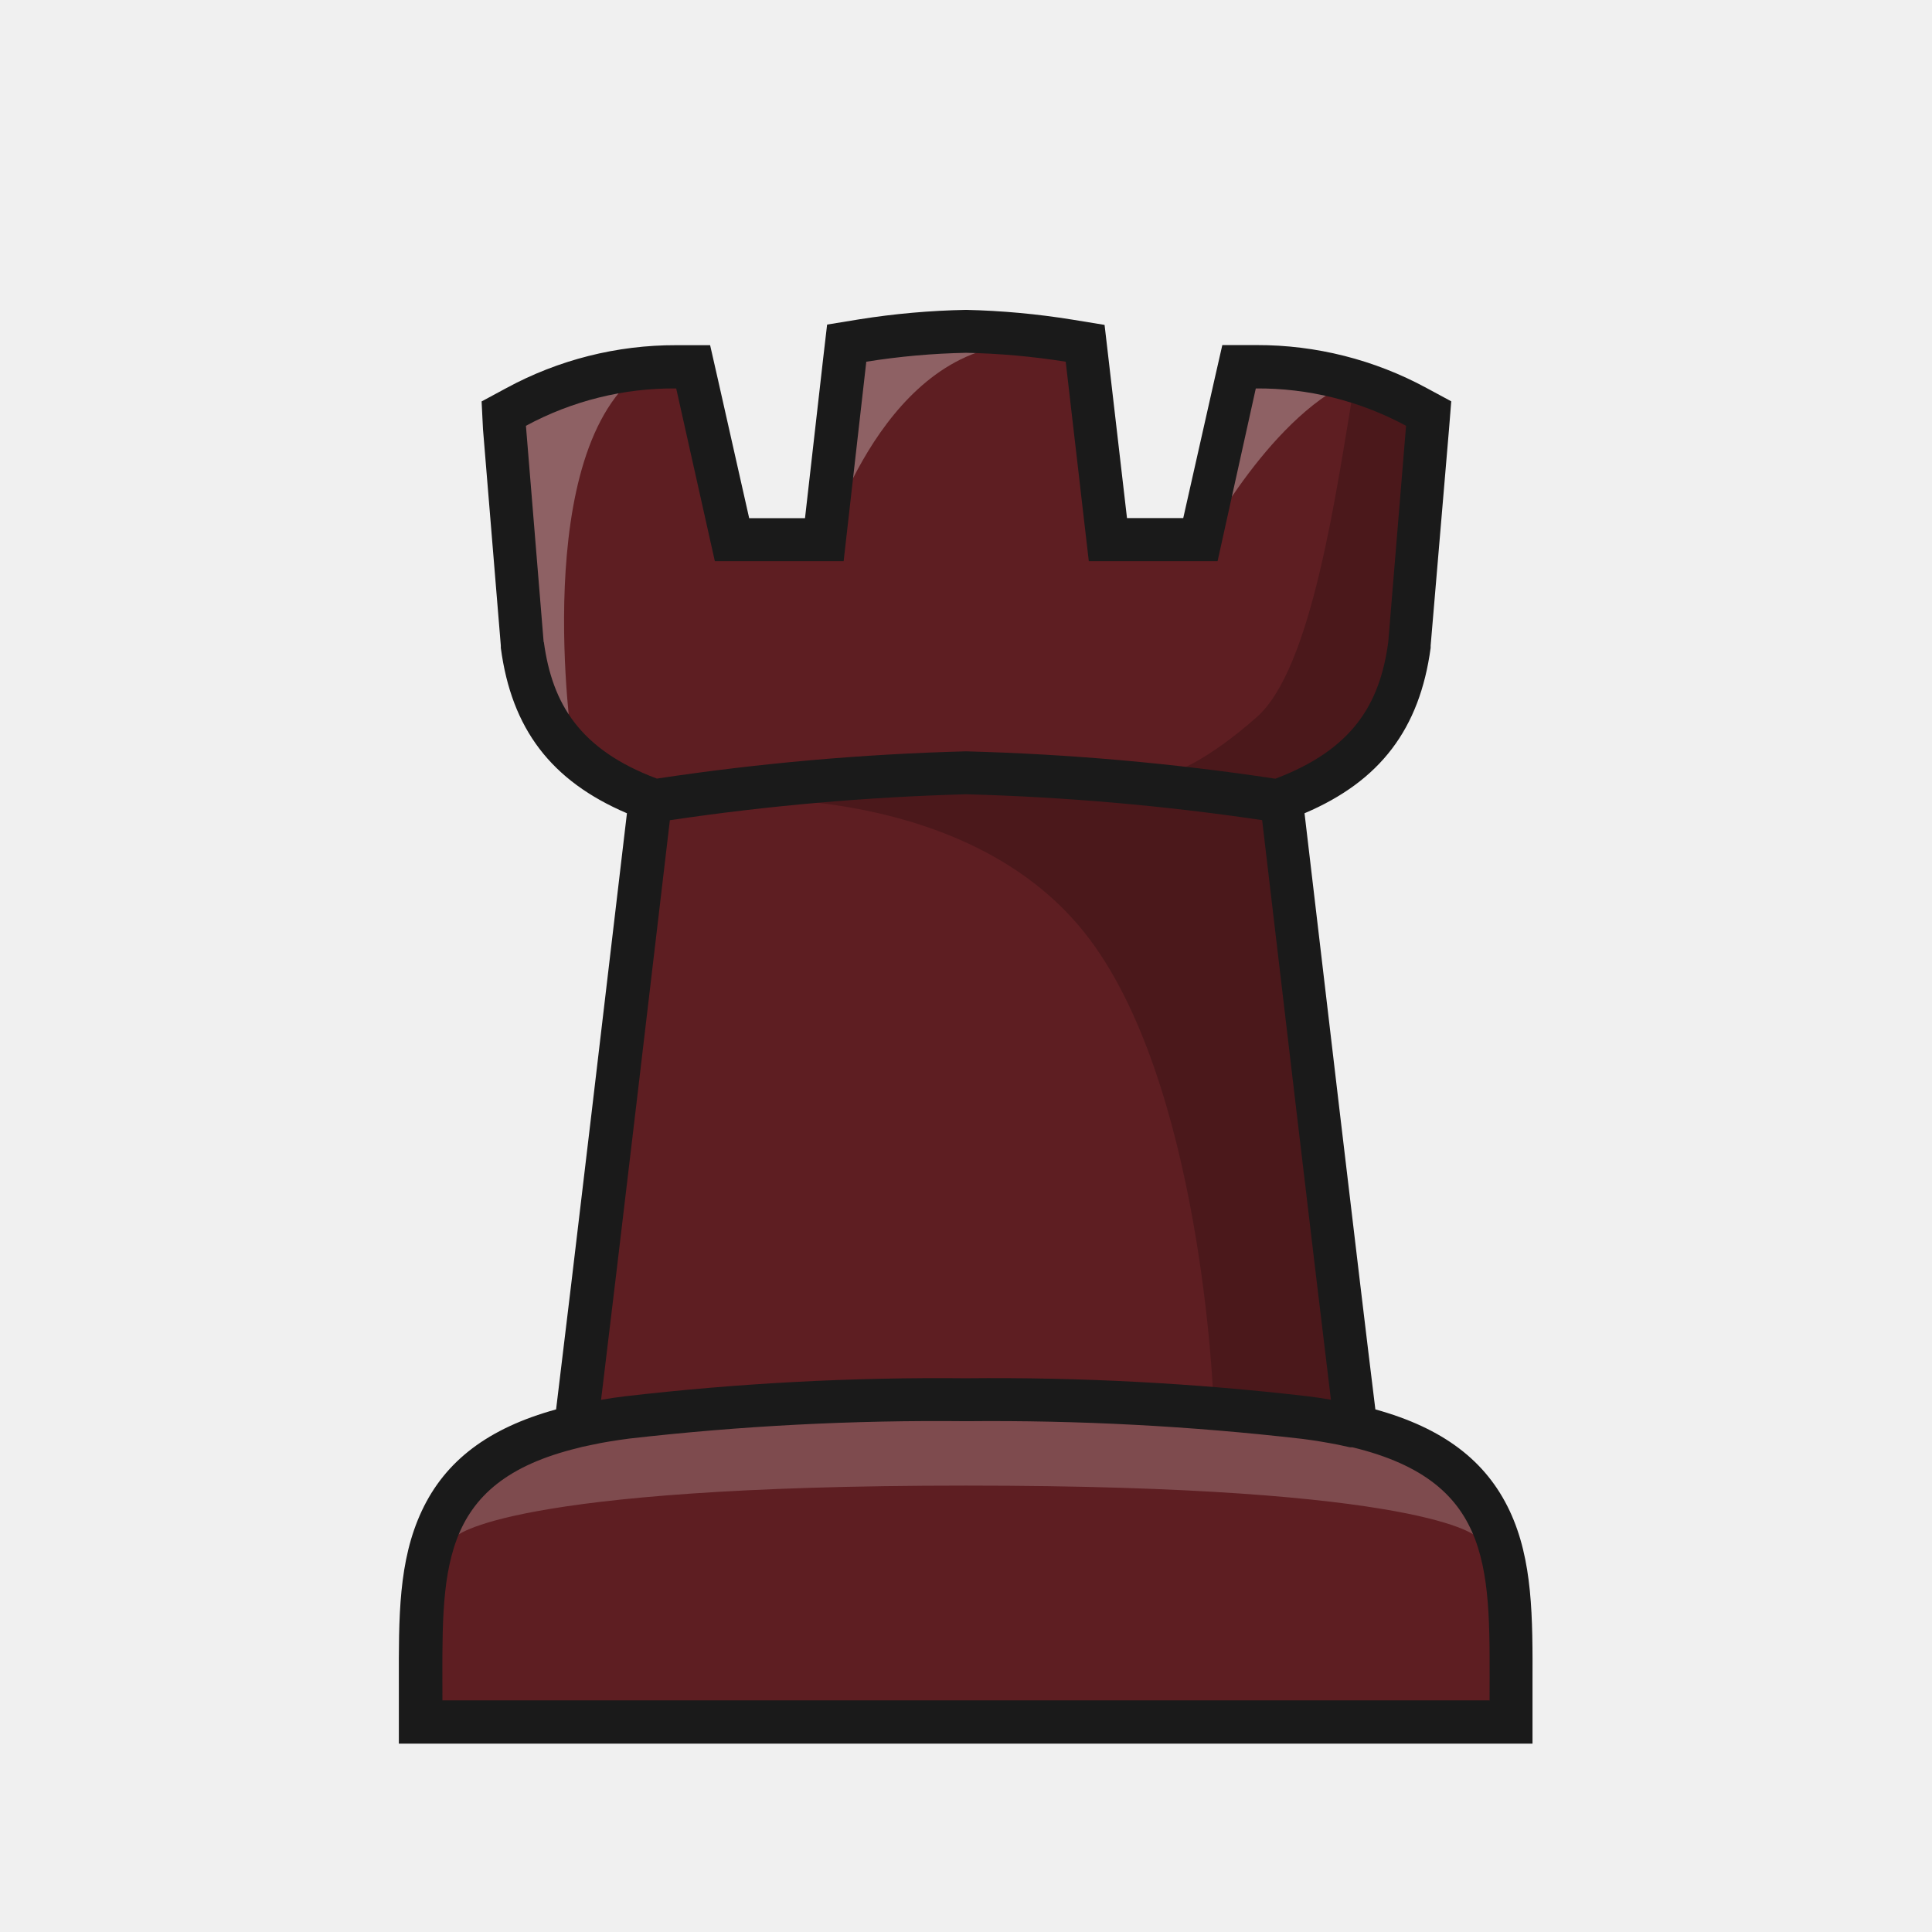
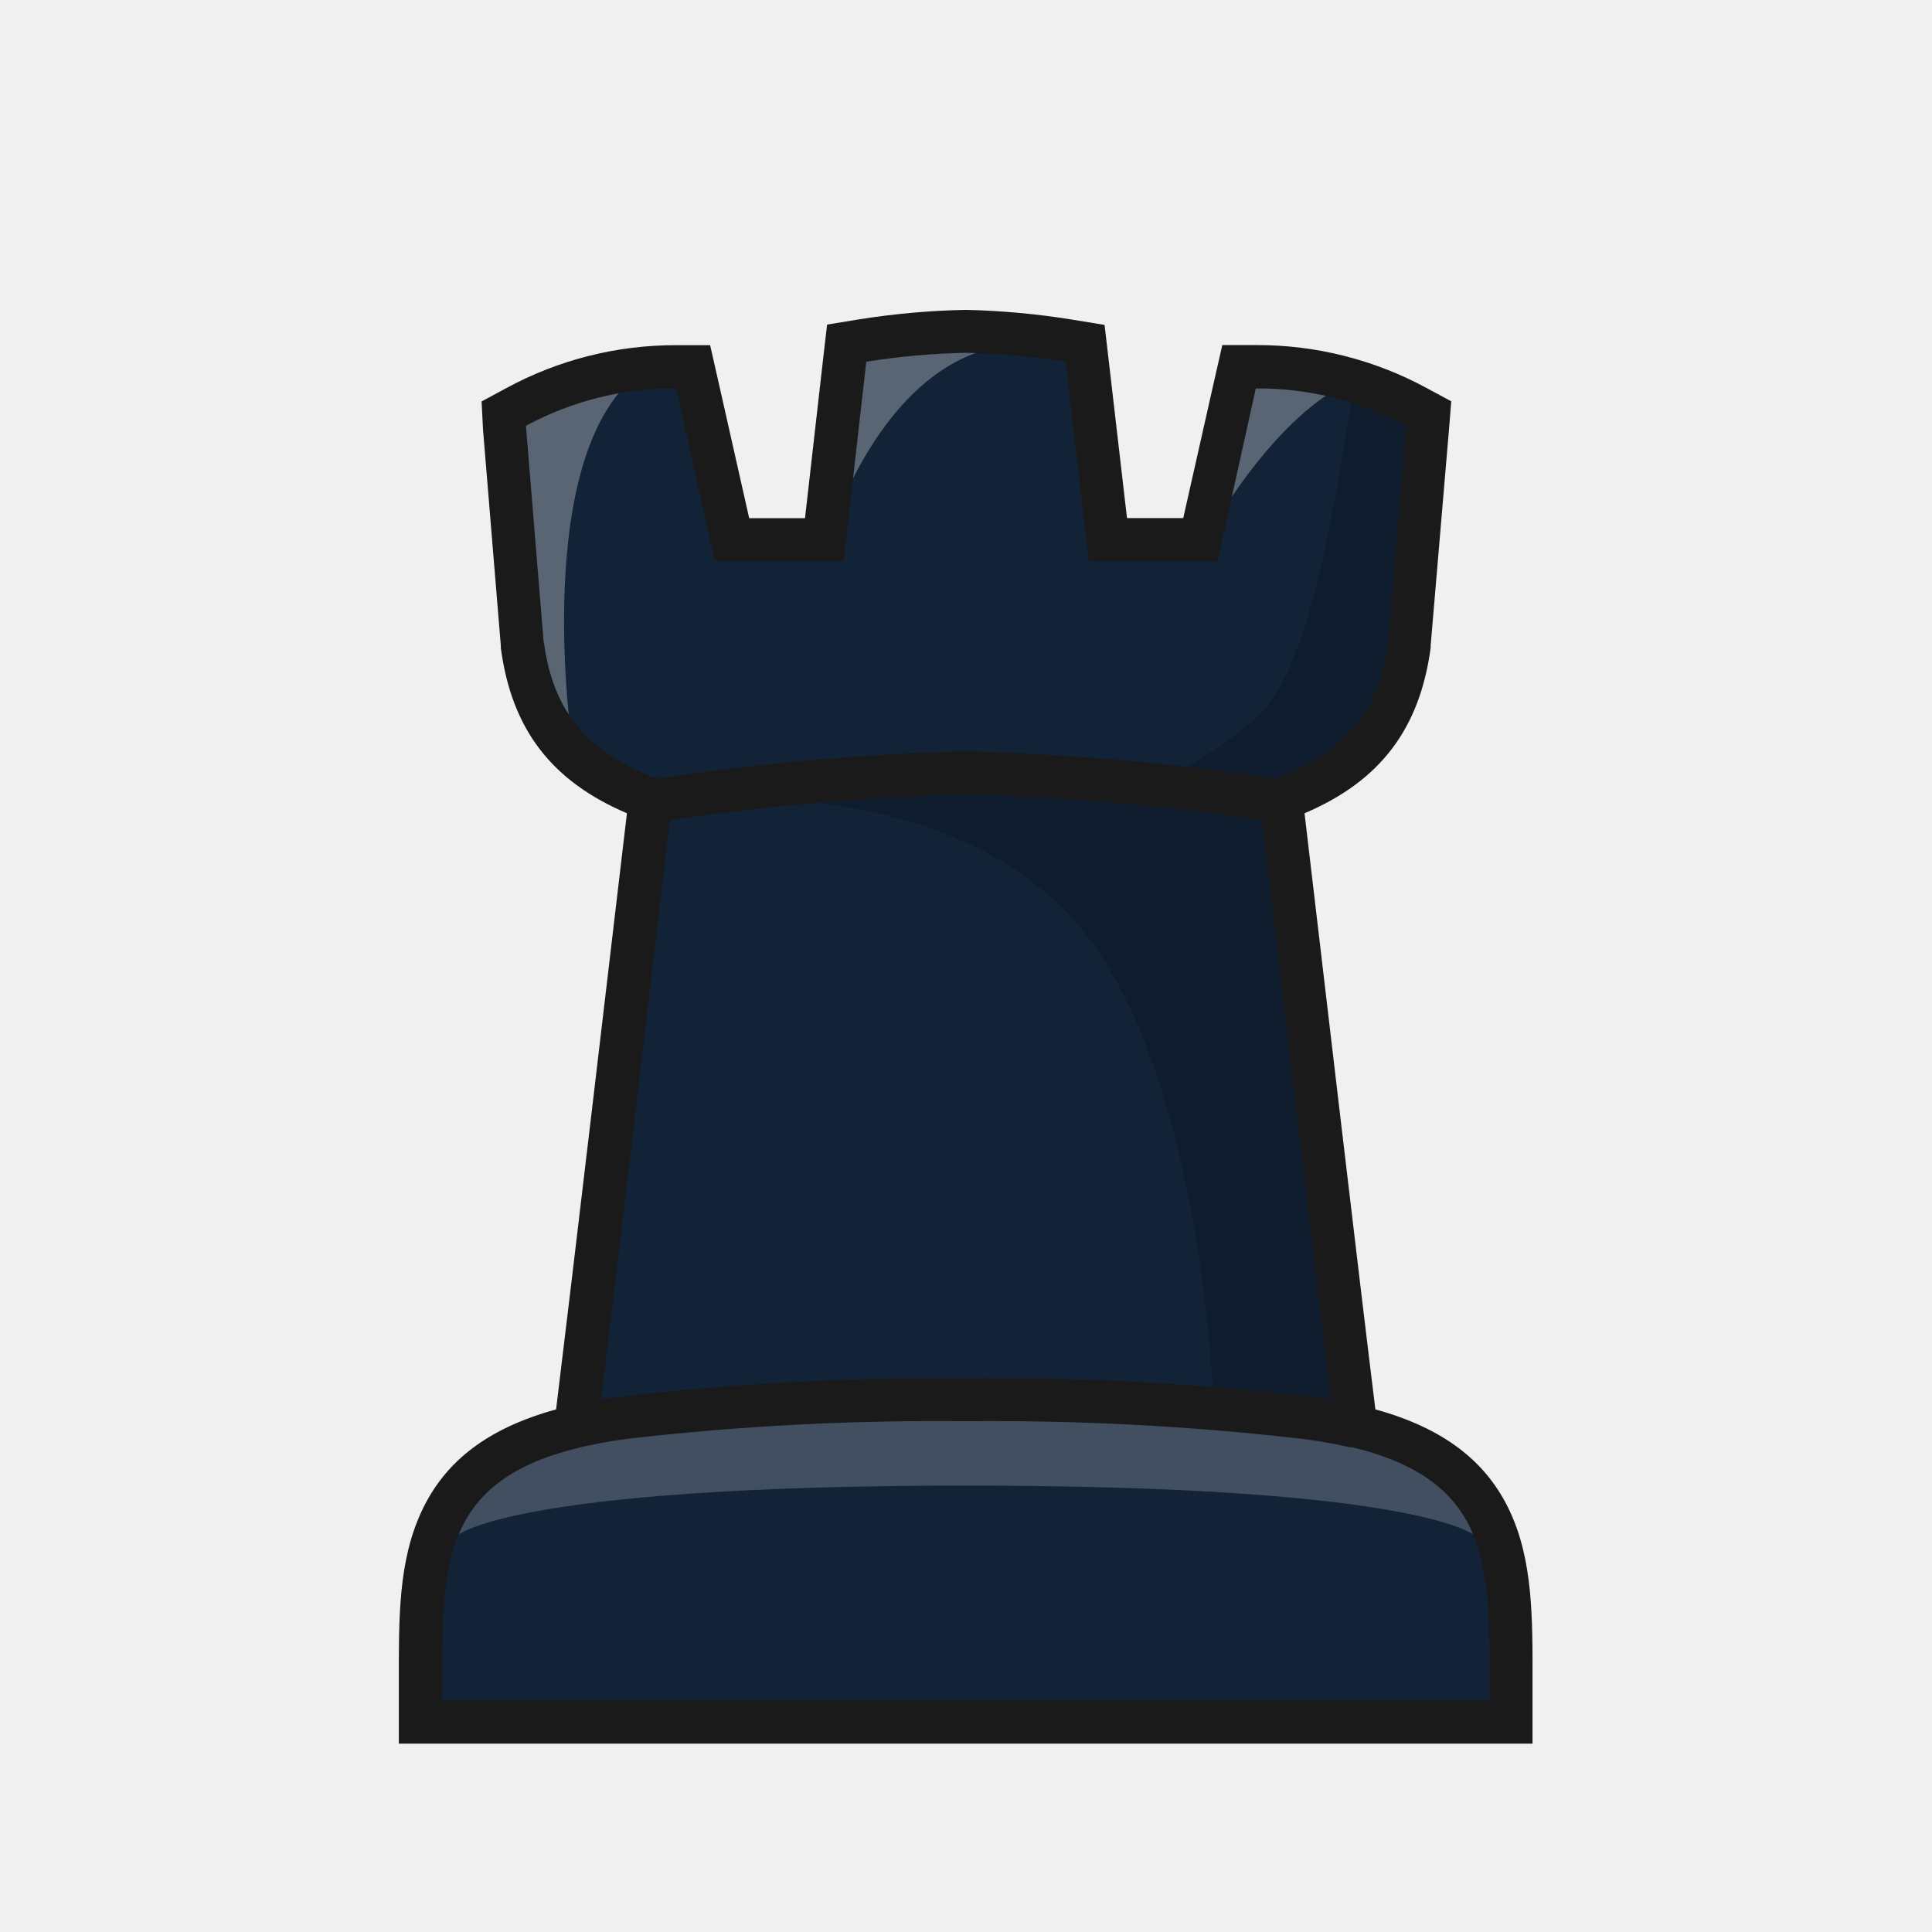
<svg xmlns="http://www.w3.org/2000/svg" version="1.1" id="Layer_1" x="0px" y="0px" viewBox="0 0 180 180" style="enable-background:new 0 0 180 180;" xml:space="preserve">
  <defs fill="#000000">
    <style>
- .clsR-1{fill:#5e1e22;}.clsR-2,.clsR-3{fill:#fff;}.clsR-2,.clsR-4{opacity:0.2;}.clsR-3{opacity:0.3;}.clsR-5{fill:#1a1a1a;}.clsR-6{fill:none;}</style>
+ .clsR-1{fill:#122338;}.clsR-2,.clsR-3{fill:#fff;}.clsR-2,.clsR-4{opacity:0.2;}.clsR-3{opacity:0.3;}.clsR-5{fill:#1a1a1a;}.clsR-6{fill:none;}</style>
  </defs>
  <path class="clsR-1" d="M90,30.87a92.56,92.56,0,0,0-10.56.85l-1.45.2-.25,1.44L74.87,50.28H70L64.84,35.53l-.47-1.34H63a31.07,31.07,0,0,0-14.88,3.72l-1.15.62.1,1.31L48.68,60v.1c1,7.21,4.68,11.7,11.93,14.38-1,8.58-5.74,48.89-6.95,58.44-14.51,3.42-14.49,12.94-14.46,23.92v3.62H140.78v-3.62c0-11,.06-20.5-14.46-23.92-1.2-9.55-5.94-49.86-6.95-58.44,7.26-2.68,11-7.17,11.94-14.38V60L133,39.84l.11-1.31-1.15-.62A31.08,31.08,0,0,0,117,34.19h-1.41l-.47,1.34L110,50.28h-4.85l-2.87-16.92L102,31.92l-1.45-.2A92.56,92.56,0,0,0,90,30.87Z" fill="#000000" />
  <path class="clsR-2" d="M90,138.41c43.07,0,47.54,4.75,47.54,4.75h.59c-1.93-10.18-24.49-11.3-24.49-11.3H66.53s-23.36.81-24.66,11.3h.59S46.93,138.41,90,138.41Z" fill="#000000" />
  <path class="clsR-3" d="M60,34.43c-10.75,7.36-6.7,34.9-6.7,34.9-6.85-2.21-6.7-31.73-6.7-31.73S63.08,32.34,60,34.43Z" fill="#000000" />
  <path class="clsR-3" d="M93.18,32.26c-12,2.19-16.62,19.64-16.62,19.64.8-13,3.52-20.54,3.52-20.54S96.59,31.63,93.18,32.26Z" fill="#000000" />
  <path class="clsR-3" d="M125.15,35.88c-7.77,4.11-13.75,16-13.75,16-.44-4.24,5.47-19,5.47-19S128.05,34.35,125.15,35.88Z" fill="#000000" />
  <path class="clsR-4" d="M123.87,72.17c10.62.24,8.73-32.78,8.73-32.78l-6.36-4c-1.76,10.55-4,26.9-9.16,31.43-4.71,4.15-7.59,5.12-8.31,5.3-1.37-.17-2.83-.33-4.43-.47-14.5-1.32-35.6,2.82-35.6,2.82s21.37-1.3,32.3,12.42,12,43.37,12,43.37c7.16,1.33,12.49,2.8,12.49,2.8l-6.73-57.46S122.46,72.14,123.87,72.17Z" fill="#000000" />
  <path class="clsR-5" d="M140.65,140.76c-2.2-4.67-6.21-7.71-12.51-9.45-1.35-10.88-5.36-45-6.6-55.54,7.06-3,10.73-7.87,11.75-15.41v-.21L135,40l.21-2.61-2.3-1.24a33.05,33.05,0,0,0-15.84-4h-3.19l-.71,3.12-2.93,13H105l-1.74-15-.35-3-3-.49A72.25,72.25,0,0,0,90,28.87a72.06,72.06,0,0,0-9.94.88l-3,.49-.35,3L75,48.28h-5.2l-2.93-13-.71-3.12H63a33,33,0,0,0-15.83,4l-2.3,1.24L45,40l1.66,20.15v.21c1,7.54,4.68,12.39,11.75,15.41-1.24,10.54-5.26,44.66-6.6,55.54-6.31,1.74-10.32,4.78-12.51,9.45s-2.15,9.91-2.14,16.07v5.62H142.78v-5.62C142.8,150.68,142.81,145.36,140.65,140.76Zm-90-80.94L49,39.67A28.93,28.93,0,0,1,63,36.19L66.6,52.28h12L80.71,33.7A67.28,67.28,0,0,1,90,32.87a67.28,67.28,0,0,1,9.29.83l2.15,18.58h12L117,36.19A29,29,0,0,1,131,39.67l-1.66,20.15c-.77,5.74-3.29,10-10.52,12.73A234.34,234.34,0,0,0,90,70a234.67,234.67,0,0,0-28.8,2.54C54,69.84,51.45,65.56,50.67,59.82Zm11.74,16.6A231,231,0,0,1,90,74a230.47,230.47,0,0,1,27.59,2.41c1.21,10.31,4.93,41.88,6.41,54-.69-.12-1.4-.23-2.14-.32A254,254,0,0,0,90,128.41a254,254,0,0,0-31.86,1.69c-.75.09-1.45.2-2.14.32C57.48,118.3,61.2,86.73,62.41,76.42Zm76.37,82H41.22c0-11.85-.67-20.31,12.69-23.53l.34-.09,1-.21c1-.22,2.16-.4,3.37-.56A252.6,252.6,0,0,1,90,132.41a252.6,252.6,0,0,1,31.36,1.65c1.18.15,2.28.34,3.31.54l1.1.24.23,0C139.45,138.1,138.78,146.58,138.78,158.45Z" fill="#000000" />
  <rect class="clsR-6" width="180" height="180" fill="#000000" />
</svg>
